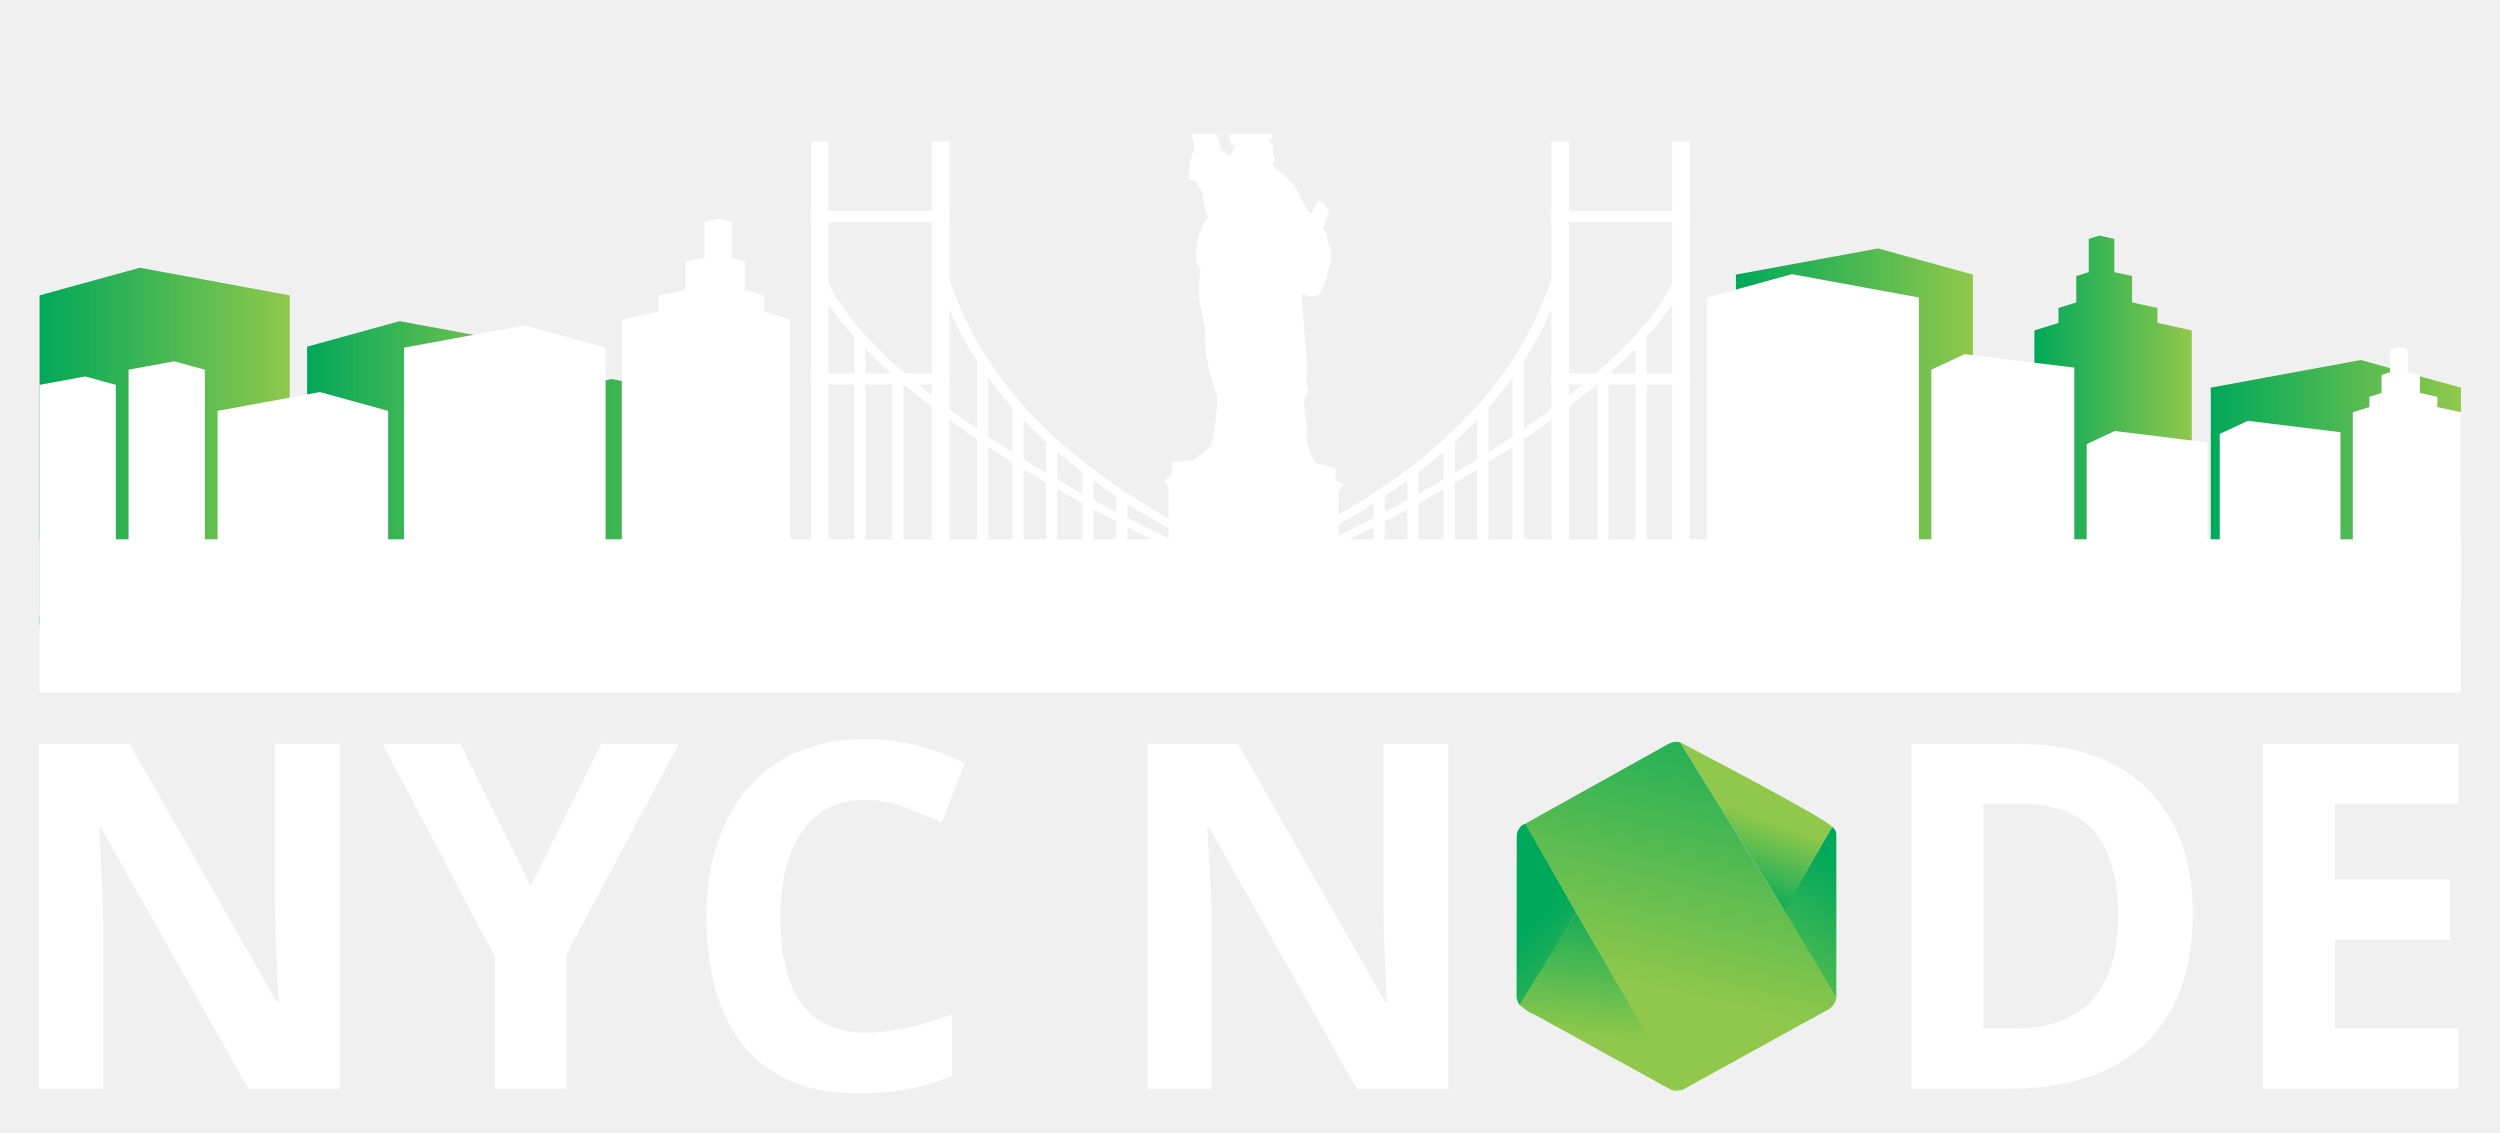
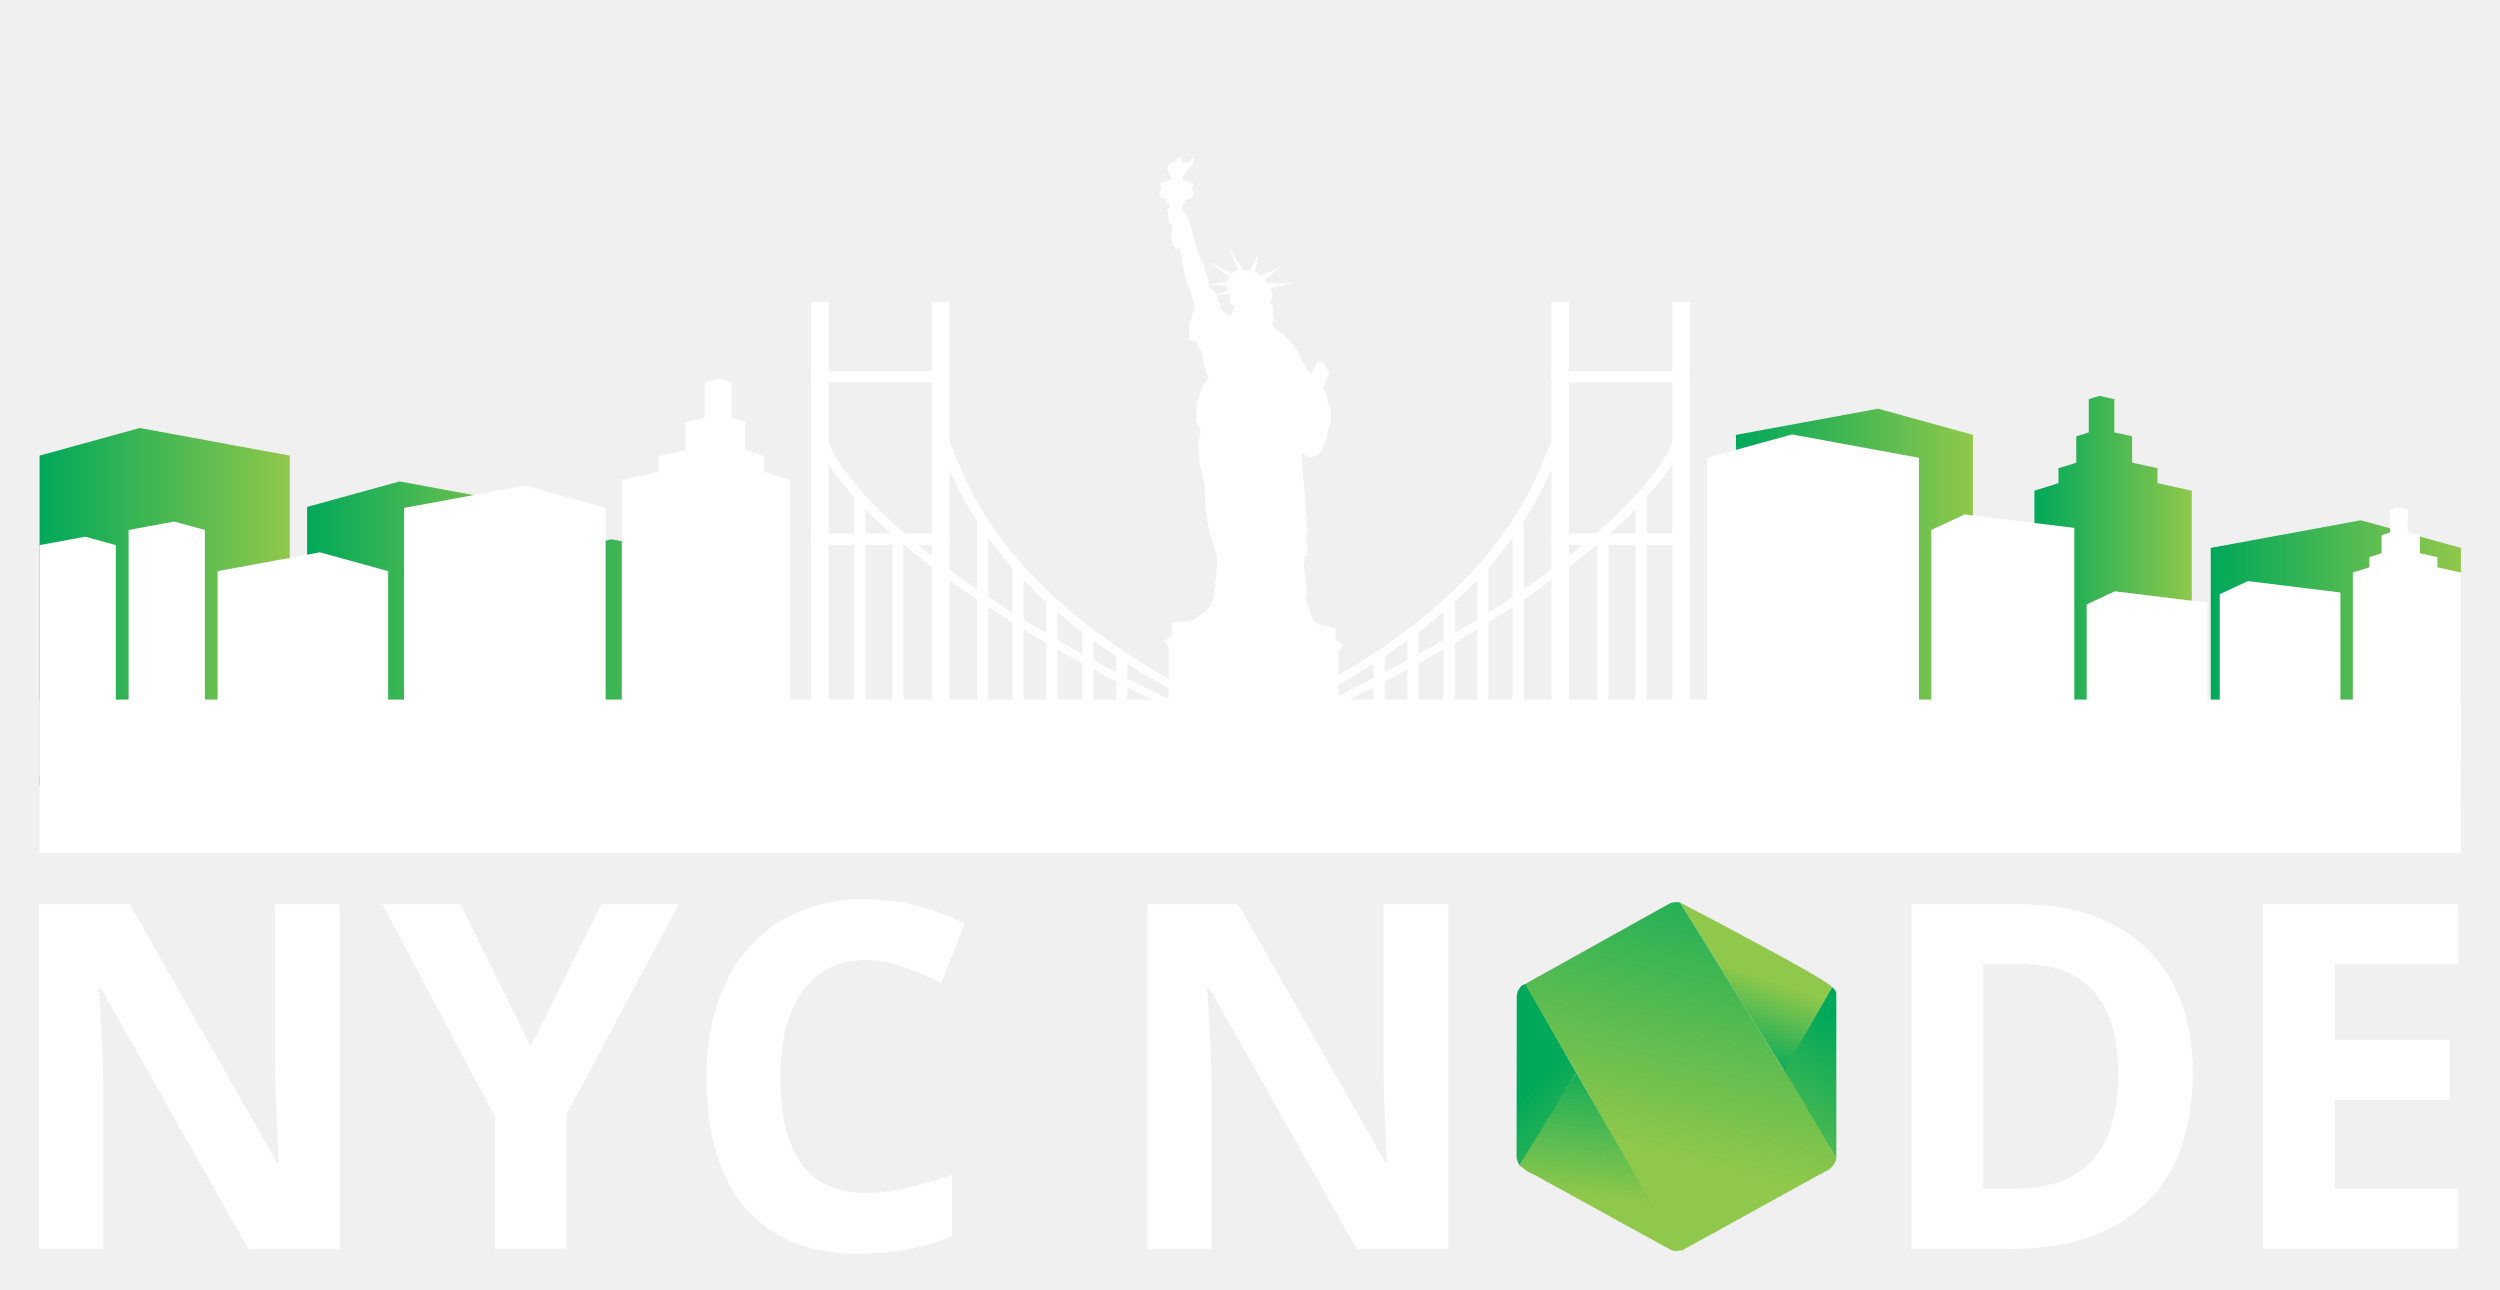
- <svg xmlns="http://www.w3.org/2000/svg" version="1.0" width="320" height="145">
+ <svg xmlns="http://www.w3.org/2000/svg" version="1.0" width="320" height="165">
  <g id="sub-svg-transform" transform="translate(5 5) scale(0.4102756) translate(-289.5783 29.56787)">
    <g id="sub-svg-wrapper">
-       <svg viewBox="0 0 1360 960" height="960" width="1360" xml:space="preserve" id="svg2" version="1.1" style="">
+       <svg viewBox="0 0 1360 960" height="1060" width="1360" xml:space="preserve" id="svg2" version="1.1" style="">
        <defs id="defs6" style="">
          <clipPath id="clipPath18" clipPathUnits="userSpaceOnUse" style="">
            <path id="path16" d="m 217.299,517.207 8.693,2.395 14.753,4.064 v -0.016 l 0.001,0.016 22.08,-4.064 13.013,-2.395 v -77.094 h -35.093 l -0.001,0.011 v -0.01 h -23.446 z" style="clip-rule:evenodd" />
          </clipPath>
          <linearGradient id="linearGradient28" spreadMethod="pad" gradientTransform="matrix(58.53979,0,0,-58.53979,217.299,481.8897)" gradientUnits="userSpaceOnUse" y2="0" x2="1" y1="0" x1="0" style="">
            <stop id="stop24" offset="0" style="stop-color:#00a85a;stop-opacity:1" />
            <stop id="stop26" offset="1" style="stop-color:#90c84b;stop-opacity:1" />
          </linearGradient>
          <clipPath id="clipPath38" clipPathUnits="userSpaceOnUse" style="">
            <path id="path36" d="m 783.876,495.616 -8.695,2.395 -14.753,4.064 v -0.017 0.017 l -22.079,-4.064 -13.013,-2.396 v -60.606 h 35.092 v 0.01 -0.01 h 23.448 z" style="clip-rule:evenodd" />
          </clipPath>
          <linearGradient id="linearGradient48" spreadMethod="pad" gradientTransform="matrix(58.53979,0,0,-58.53979,725.3362,468.5416)" gradientUnits="userSpaceOnUse" y2="0" x2="1" y1="0" x1="0" style="">
            <stop id="stop44" offset="0" style="stop-color:#00a85a;stop-opacity:1" />
            <stop id="stop46" offset="1" style="stop-color:#90c84b;stop-opacity:1" />
          </linearGradient>
          <clipPath id="clipPath58" clipPathUnits="userSpaceOnUse" style="">
            <path id="path56" d="m 669.686,522.065 -8.234,2.269 -13.975,3.849 v -0.014 l -0.002,0.014 -20.914,-3.849 -12.326,-2.269 V 444.66 h 33.24 l 0.002,0.011 v -0.009 h 22.209 z" style="clip-rule:evenodd" />
          </clipPath>
          <linearGradient id="linearGradient68" spreadMethod="pad" gradientTransform="matrix(55.45086,0,0,-55.45086,614.2354,486.4217)" gradientUnits="userSpaceOnUse" y2="0" x2="1" y1="0" x1="0" style="">
            <stop id="stop64" offset="0" style="stop-color:#00a85a;stop-opacity:1" />
            <stop id="stop66" offset="1" style="stop-color:#90c84b;stop-opacity:1" />
          </linearGradient>
          <clipPath id="clipPath78" clipPathUnits="userSpaceOnUse" style="">
            <path id="path76" d="m 684.073,508.997 5.631,1.767 v 3.485 l 4.167,1.307 v 6.165 l 2.919,0.914 v 7.774 l 2.471,0.776 3.518,-0.775 v -7.773 l 4.157,-0.916 v -6.165 l 5.937,-1.307 v -3.485 l 8.023,-1.767 v -66.684 h -21.635 v -10e-4 h -15.188 z" style="clip-rule:evenodd" />
          </clipPath>
          <linearGradient id="linearGradient88" spreadMethod="pad" gradientTransform="matrix(36.82303,0,0,-36.82303,684.0725,486.7482)" gradientUnits="userSpaceOnUse" y2="0" x2="1" y1="0" x1="0" style="">
            <stop id="stop84" offset="0" style="stop-color:#00a85a;stop-opacity:1" />
            <stop id="stop86" offset="1" style="stop-color:#90c84b;stop-opacity:1" />
          </linearGradient>
          <clipPath id="clipPath98" clipPathUnits="userSpaceOnUse" style="">
            <path id="path96" d="m 279.902,505.201 8.02,2.21 13.613,3.75 v -0.014 l 0.002,0.014 20.372,-3.75 12.007,-2.21 v -71.134 h -32.379 l -0.002,0.01 v -0.009 h -21.633 z" style="clip-rule:evenodd" />
          </clipPath>
          <linearGradient id="linearGradient108" spreadMethod="pad" gradientTransform="matrix(54.01378,0,0,-54.01378,279.902,472.614)" gradientUnits="userSpaceOnUse" y2="0" x2="1" y1="0" x1="0" style="">
            <stop id="stop104" offset="0" style="stop-color:#00a85a;stop-opacity:1" />
            <stop id="stop106" offset="1" style="stop-color:#90c84b;stop-opacity:1" />
          </linearGradient>
          <linearGradient id="linearGradient128" spreadMethod="pad" gradientTransform="matrix(42.69123,0,0,-42.69123,333.9158,467.1716)" gradientUnits="userSpaceOnUse" y2="0" x2="1" y1="0" x1="0" style="">
            <stop id="stop124" offset="0" style="stop-color:#00a85a;stop-opacity:1" />
            <stop id="stop126" offset="1" style="stop-color:#90c84b;stop-opacity:1" />
          </linearGradient>
          <clipPath id="clipPath146" clipPathUnits="userSpaceOnUse" style="">
            <path id="path144" d="M 0,720 H 1020 V 0 H 0 Z" style="" />
          </clipPath>
          <linearGradient id="linearGradient242" spreadMethod="pad" gradientTransform="matrix(33,-31,-31,-33,566.7084,370.1372)" gradientUnits="userSpaceOnUse" y2="0" x2="1" y1="0" x1="0" style="">
            <stop id="stop238" offset="0" style="stop-color:#00a85a;stop-opacity:1" />
            <stop id="stop240" offset="1" style="stop-color:#90c84b;stop-opacity:1" />
          </linearGradient>
          <linearGradient id="linearGradient262" spreadMethod="pad" gradientTransform="matrix(-3.5,-33.5,-33.5,3.5,586.0786,376.8665)" gradientUnits="userSpaceOnUse" y2="0" x2="1" y1="0" x1="0" style="">
            <stop id="stop258" offset="0" style="stop-color:#00a85a;stop-opacity:1" />
            <stop id="stop260" offset="1" style="stop-color:#90c84b;stop-opacity:1" />
          </linearGradient>
          <linearGradient id="linearGradient282" spreadMethod="pad" gradientTransform="matrix(-27.5,-43.5,-43.5,27.5,642.9313,381.8413)" gradientUnits="userSpaceOnUse" y2="0" x2="1" y1="0" x1="0" style="">
            <stop id="stop278" offset="0" style="stop-color:#00a85a;stop-opacity:1" />
            <stop id="stop280" offset="1" style="stop-color:#90c84b;stop-opacity:1" />
          </linearGradient>
          <linearGradient id="linearGradient302" spreadMethod="pad" gradientTransform="matrix(7,19.5,19.5,-7,609.6603,376.9138)" gradientUnits="userSpaceOnUse" y2="0" x2="1" y1="0" x1="0" style="">
            <stop id="stop298" offset="0" style="stop-color:#00a85a;stop-opacity:1" />
            <stop id="stop300" offset="1" style="stop-color:#90c84b;stop-opacity:1" />
          </linearGradient>
          <linearGradient id="linearGradient322" spreadMethod="pad" gradientTransform="matrix(-18.5,-76,-76,18.5,615.1115,429.7782)" gradientUnits="userSpaceOnUse" y2="0" x2="1" y1="0" x1="0" style="">
            <stop id="stop318" offset="0" style="stop-color:#00a85a;stop-opacity:1" />
            <stop id="stop320" offset="1" style="stop-color:#90c84b;stop-opacity:1" />
          </linearGradient>
          <clipPath id="clipPath332" clipPathUnits="userSpaceOnUse" style="">
            <path id="path330" d="M 0,720 H 1020 V 0 H 0 Z" style="" />
          </clipPath>
        </defs>
        <g transform="matrix(1.333333,0,0,-1.333333,0,740)" id="g10" style="">
          <g id="g12" style="">
            <g clip-path="url(#clipPath18)" id="g14" style="">
              <g id="g20" style="">
                <g id="g22" style="">
                  <path id="path30" d="m 217.299,517.207 8.693,2.395 14.753,4.064 v -0.016 l 0.001,0.016 22.08,-4.064 13.013,-2.395 v -77.094 h -35.093 l -0.001,0.011 v -0.01 h -23.446 z" style="fill-rule:evenodd;fill:url(#linearGradient28)" />
                </g>
              </g>
            </g>
          </g>
          <g id="g32" style="">
            <g clip-path="url(#clipPath38)" id="g34" style="">
              <g id="g40" style="">
                <g id="g42" style="">
                  <path id="path50" d="m 783.876,495.616 -8.695,2.395 -14.753,4.064 v -0.017 0.017 l -22.079,-4.064 -13.013,-2.396 v -60.606 h 35.092 v 0.01 -0.01 h 23.448 z" style="fill-rule:evenodd;fill:url(#linearGradient48)" />
                </g>
              </g>
            </g>
          </g>
          <g id="g52" style="">
            <g clip-path="url(#clipPath58)" id="g54" style="">
              <g id="g60" style="">
                <g id="g62" style="">
                  <path id="path70" d="m 669.686,522.065 -8.234,2.269 -13.975,3.849 v -0.014 l -0.002,0.014 -20.914,-3.849 -12.326,-2.269 V 444.66 h 33.24 l 0.002,0.011 v -0.009 h 22.209 z" style="fill-rule:evenodd;fill:url(#linearGradient68)" />
                </g>
              </g>
            </g>
          </g>
          <g id="g72" style="">
            <g clip-path="url(#clipPath78)" id="g74" style="">
              <g id="g80" style="">
                <g id="g82" style="">
                  <path id="path90" d="m 684.073,508.997 5.631,1.767 v 3.485 l 4.167,1.307 v 6.165 l 2.919,0.914 v 7.774 l 2.471,0.776 3.518,-0.775 v -7.773 l 4.157,-0.916 v -6.165 l 5.937,-1.307 v -3.485 l 8.023,-1.767 v -66.684 h -21.635 v -10e-4 h -15.188 z" style="fill-rule:evenodd;fill:url(#linearGradient88)" />
                </g>
              </g>
            </g>
          </g>
          <g id="g92" style="">
            <g clip-path="url(#clipPath98)" id="g94" style="">
              <g id="g100" style="">
                <g id="g102" style="">
                  <path id="path110" d="m 279.902,505.201 8.02,2.21 13.613,3.75 v -0.014 l 0.002,0.014 20.372,-3.75 12.007,-2.21 v -71.134 h -32.379 l -0.002,0.01 v -0.009 h -21.633 z" style="fill-rule:evenodd;fill:url(#linearGradient108)" />
                </g>
              </g>
            </g>
          </g>
          <g id="g112" style="">
            <g id="g114" style="">
              <g id="g120" style="">
                <g id="g122" style="">
                  <path id="path130" d="m 333.916,492.929 6.339,1.747 10.76,2.963 v -0.011 0.011 l 16.103,-2.963 9.489,-1.747 v -56.225 h -25.592 v 0.009 -0.008 h -17.099 z" style="fill-rule:evenodd;fill:url(#linearGradient128)" />
                </g>
              </g>
            </g>
          </g>
          <path id="path132" d="m 397.82,441.509 h 4.119 v 111.718 h -4.119 z" style="fill-rule:evenodd;fill:#ffffff" />
          <path id="path134" d="m 426.068,441.509 h 4.12 v 111.718 h -4.12 z" style="fill-rule:evenodd;fill:#ffffff" />
          <path id="path136" d="M 430.188,534.357 H 397.82 v 2.649 h 32.368 z" style="fill-rule:evenodd;fill:#ffffff" />
          <path id="path138" d="M 430.188,496.325 H 397.82 v 2.649 h 32.368 z" style="fill-rule:evenodd;fill:#ffffff" />
          <g id="g140" style="">
            <g clip-path="url(#clipPath146)" id="g142" style="">
              <g transform="translate(429.6939,522.2912)" id="g148" style="">
                <path id="path150" d="m 0,0 c 2.282,-6.69 5.642,-15.044 12.406,-24.223 v -3.791 c -1.004,1.247 -1.946,2.481 -2.827,3.7 v -13.78 c 0.927,-0.623 1.87,-1.247 2.827,-1.872 v -2.385 c -0.957,0.616 -1.898,1.228 -2.827,1.839 V -75.786 H 6.958 v 37.026 c -2.56,1.731 -5,3.452 -7.32,5.152 -3.589,2.635 -6.886,5.226 -9.89,7.759 v -49.937 h -2.62 v 52.201 c -2.304,2.037 -4.406,4.033 -6.307,5.977 V -76.872 H -21.8 v 62.057 c -4.793,5.331 -7.961,10.218 -9.407,14.461 L -28.649,0 c 2.94,-8.614 13.284,-20.051 30.253,-32.502 1.719,-1.26 3.503,-2.529 5.354,-3.808 v 15.834 c -4.869,7.563 -7.579,14.436 -9.519,20.122 z m 12.406,-24.223 c 1.586,-2.149 3.356,-4.346 5.344,-6.576 0.868,-0.973 1.778,-1.954 2.732,-2.941 v -3.121 c -0.911,0.888 -1.786,1.773 -2.628,2.653 v -9.231 c 0.865,-0.537 1.742,-1.075 2.628,-1.615 v -2.302 c -0.886,0.531 -1.763,1.061 -2.628,1.591 v -30.021 h -2.621 v 31.644 c -0.956,0.598 -1.898,1.195 -2.827,1.791 v 2.385 c 0.929,-0.608 1.87,-1.215 2.827,-1.824 v 10.431 c -0.995,1.125 -1.936,2.24 -2.827,3.345 z m 8.076,-9.517 c 2.43,-2.513 5.143,-5.064 8.183,-7.638 v -2.744 c -1.011,0.82 -1.988,1.637 -2.934,2.453 v -6.507 c 0.966,-0.562 1.946,-1.124 2.934,-1.688 V -52.1 c -0.988,0.555 -1.966,1.111 -2.934,1.666 v -25.352 h -2.62 v 26.873 c -0.887,0.52 -1.762,1.039 -2.629,1.557 v 2.302 c 0.865,-0.525 1.742,-1.052 2.629,-1.58 v 7.291 c -0.908,0.831 -1.784,1.658 -2.629,2.482 z m 8.183,-7.638 c 2.505,-2.118 5.23,-4.253 8.199,-6.395 v -2.504 c -0.903,0.628 -1.783,1.257 -2.643,1.884 v -4.567 c 0.873,-0.477 1.752,-0.954 2.643,-1.43 v -2.18 c -0.891,0.471 -1.77,0.941 -2.643,1.412 v -20.628 h -2.62 v 22.056 c -0.99,0.543 -1.968,1.087 -2.936,1.63 v 2.236 c 0.966,-0.55 1.946,-1.102 2.936,-1.652 v 5.084 c -1.009,0.771 -1.987,1.542 -2.936,2.31 z m 8.199,-6.395 c 8.935,-6.446 20.082,-12.957 34.069,-19.311 13.987,6.354 25.132,12.865 34.069,19.312 v -2.505 c -0.862,-0.6 -1.743,-1.202 -2.643,-1.804 v -3.712 c 0.89,0.467 1.77,0.935 2.643,1.403 v -2.179 c -0.873,-0.463 -1.754,-0.926 -2.643,-1.388 v -17.829 h -2.622 v 16.478 c -6.236,-3.185 -12.835,-6.359 -19.788,-9.491 l -1.496,1.375 c 7.517,3.387 14.617,6.819 21.284,10.264 v 3.364 C 91.893,-58.827 82.636,-63.863 71.68,-68.799 l -0.747,0.687 -0.748,-0.687 c -10.955,4.936 -20.212,9.972 -28.057,15.003 v -3.364 c 6.668,-3.445 13.767,-6.877 21.282,-10.264 l -1.496,-1.375 c -6.951,3.132 -13.55,6.306 -19.786,9.491 v -16.478 h -2.622 v 17.829 c -0.889,0.462 -1.77,0.925 -2.642,1.387 v 2.18 c 0.872,-0.469 1.753,-0.936 2.642,-1.403 v 3.712 c -0.902,0.601 -1.781,1.202 -2.642,1.804 z m 68.138,0.001 c 2.967,2.141 5.693,4.276 8.198,6.395 v -2.745 c -0.95,-0.768 -1.927,-1.539 -2.935,-2.31 v -5.084 c 0.989,0.551 1.968,1.102 2.935,1.652 V -52.1 c -0.969,-0.543 -1.946,-1.087 -2.935,-1.63 v -22.056 h -2.621 v 20.628 c -0.873,-0.471 -1.753,-0.941 -2.642,-1.411 v 2.179 c 0.889,0.476 1.769,0.953 2.642,1.43 v 4.567 c -0.861,-0.626 -1.74,-1.255 -2.642,-1.884 z m 8.198,6.395 c 3.039,2.573 5.752,5.124 8.183,7.637 v -3.122 c -0.845,-0.824 -1.722,-1.65 -2.63,-2.481 v -7.291 c 0.888,0.528 1.764,1.054 2.63,1.58 v -2.302 c -0.867,-0.519 -1.742,-1.038 -2.63,-1.557 v -26.873 h -2.619 v 25.352 c -0.967,-0.555 -1.944,-1.111 -2.934,-1.666 v 2.236 c 0.99,0.564 1.967,1.125 2.934,1.688 v 6.507 c -0.946,-0.816 -1.924,-1.633 -2.934,-2.453 z m 8.183,7.637 c 0.954,0.987 1.865,1.967 2.733,2.941 1.987,2.23 3.757,4.425 5.341,6.574 v -3.789 c -0.891,-1.106 -1.83,-2.221 -2.827,-3.345 V -41.79 c 0.957,0.609 1.9,1.216 2.827,1.822 v -2.383 c -0.929,-0.596 -1.87,-1.193 -2.827,-1.791 v -31.644 h -2.618 v 30.021 c -0.867,-0.53 -1.743,-1.06 -2.629,-1.591 v 2.302 c 0.886,0.54 1.762,1.078 2.629,1.615 v 9.231 c -0.842,-0.88 -1.718,-1.766 -2.629,-2.654 z m 8.074,9.515 c 6.765,9.18 10.126,17.535 12.409,24.225 l 2.558,-0.354 c -1.939,-5.686 -4.647,-12.559 -9.517,-20.122 V -36.31 c 1.852,1.279 3.637,2.548 5.353,3.808 16.97,12.451 27.312,23.888 30.254,32.502 l 2.56,-0.354 c -1.448,-4.243 -4.615,-9.131 -9.411,-14.461 v -62.057 h -2.619 v 59.264 c -1.9,-1.944 -4.004,-3.94 -6.308,-5.977 v -52.201 h -2.621 v 49.937 c -3.002,-2.533 -6.298,-5.124 -9.889,-7.759 -2.318,-1.7 -4.759,-3.421 -7.319,-5.152 v -37.026 h -2.622 v 35.274 c -0.927,-0.611 -1.871,-1.224 -2.828,-1.839 v 2.383 c 0.958,0.626 1.901,1.251 2.828,1.874 v 13.78 c -0.882,-1.22 -1.822,-2.453 -2.828,-3.7 z" style="fill-rule:nonzero;fill:#ffffff" />
              </g>
              <path id="path152" d="m 599.314,441.509 h 4.12 v 111.718 h -4.12 z" style="fill-rule:evenodd;fill:#ffffff" />
              <path id="path154" d="m 571.064,441.509 h 4.12 v 111.718 h -4.12 z" style="fill-rule:evenodd;fill:#ffffff" />
              <path id="path156" d="m 571.064,534.357 h 32.368 v 2.649 h -32.368 z" style="fill-rule:evenodd;fill:#ffffff" />
              <path id="path158" d="m 571.064,496.325 h 32.368 v 2.649 h -32.368 z" style="fill-rule:evenodd;fill:#ffffff" />
              <g transform="translate(392.8836,511.501)" id="g160" style="">
                <path id="path162" d="m 0,0 -6.02,1.887 v 3.722 l -4.453,1.399 v 6.585 l -3.117,0.979 v 8.304 l -2.641,0.828 -3.76,-0.828 V 14.572 L -24.43,13.593 V 7.008 L -30.773,5.609 V 1.887 L -39.343,0 V -69.992 H -16.231 0 Z" style="fill-rule:evenodd;fill:#ffffff" />
              </g>
              <g transform="translate(607.4971,516.6981)" id="g164" style="">
                <path id="path166" d="M 0,0 7.361,2.027 19.849,5.468 V 5.455 L 19.85,5.467 38.544,2.027 49.561,0 V -75.189 H 19.85 l -0.001,0.009 v -0.009 H 0 Z" style="fill-rule:evenodd;fill:#ffffff" />
              </g>
              <path id="path168" d="m 217.299,424.264 h 566.577 v 35.86 H 217.299 Z" style="fill-rule:evenodd;fill:#ffffff" />
              <g transform="translate(758.5776,489.8626)" id="g170" style="">
                <path id="path172" d="M 0,0 3.869,1.212 V 3.608 L 6.732,4.505 V 8.74 l 2.006,0.629 v 5.34 l 1.697,0.533 2.418,-0.532 V 9.37 L 15.708,8.74 V 4.506 L 19.787,3.607 V 1.212 l 5.511,-1.213 V -45.008 H 10.435 v -10e-4 H 0 Z" style="fill-rule:evenodd;fill:#ffffff" />
              </g>
              <g transform="translate(659.954,499.8272)" id="g174" style="">
                <path id="path176" d="M 0,0 7.803,3.621 H 7.804 L 23.942,1.636 33.453,0.466 V -50.658 H 0 Z" style="fill-rule:evenodd;fill:#ffffff" />
              </g>
              <g transform="translate(696.3048,482.4061)" id="g178" style="">
                <path id="path180" d="M 0,0 6.587,3.057 20.21,1.381 28.239,0.394 V -42.762 H 0 Z" style="fill-rule:evenodd;fill:#ffffff" />
              </g>
              <g transform="translate(727.4413,484.7874)" id="g182" style="">
                <path id="path184" d="M 0,0 6.587,3.057 20.21,1.382 28.239,0.394 V -42.762 H 0 Z" style="fill-rule:evenodd;fill:#ffffff" />
              </g>
              <g transform="translate(349.7564,504.9767)" id="g186" style="">
                <path id="path188" d="M 0,0 -7.004,1.928 -18.89,5.203 V 5.19 5.203 L -36.679,1.928 -47.162,0 v -62.111 h 28.272 v 0.009 -0.009 H 0 Z" style="fill-rule:evenodd;fill:#ffffff" />
              </g>
              <g transform="translate(298.8661,490.1764)" id="g190" style="">
                <path id="path192" d="M 0,0 -5.927,1.632 -15.983,4.403 V 4.392 4.402 L -31.034,1.632 -39.902,0 v -42.444 h 23.919 v 0.008 -0.008 H 0 Z" style="fill-rule:evenodd;fill:#ffffff" />
              </g>
              <g transform="translate(255.976,499.809)" id="g194" style="">
                <path id="path196" d="M 0,0 -2.65,0.73 -7.147,1.969 V 1.964 1.969 L -13.878,0.73 -17.845,0 v -54.047 h 10.698 v 0.004 -0.004 H 0 Z" style="fill-rule:evenodd;fill:#ffffff" />
              </g>
              <g transform="translate(235.1437,496.263)" id="g198" style="">
                <path id="path200" d="M 0,0 -2.65,0.73 -7.147,1.969 V 1.965 1.969 L -13.878,0.73 -17.845,0 v -54.047 h 10.698 v 0.004 -0.004 H 0 Z" style="fill-rule:evenodd;fill:#ffffff" />
              </g>
              <g transform="translate(287.5558,331.5351)" id="g202" style="">
                <path id="path204" d="m 0,0 h -21.378 l -34.508,61.063 h -0.488 c 0.687,-10.785 1.031,-18.477 1.031,-23.078 V 0 h -15.029 v 80.718 h 21.214 l 34.454,-60.456 h 0.38 c -0.542,10.49 -0.814,17.907 -0.814,22.25 V 80.718 H 0 Z" style="fill-rule:nonzero;fill:#ffffff" />
              </g>
              <g transform="translate(332.2103,379.0166)" id="g206" style="">
                <path id="path208" d="M 0,0 16.549,33.236 H 34.67 L 8.356,-16.066 V -47.482 H -8.356 v 30.863 l -26.315,49.855 h 18.231 z" style="fill-rule:nonzero;fill:#ffffff" />
              </g>
              <g transform="translate(410.5586,399.1685)" id="g210" style="">
                <path id="path212" d="m 0,0 c -6.33,0 -11.231,-2.421 -14.704,-7.26 -3.472,-4.841 -5.208,-11.586 -5.208,-20.235 0,-17.998 6.637,-26.998 19.912,-26.998 5.57,0 12.317,1.417 20.238,4.252 v -14.356 c -6.51,-2.76 -13.781,-4.141 -21.811,-4.141 -11.539,0 -20.366,3.562 -26.478,10.684 -6.114,7.122 -9.17,17.344 -9.17,30.669 0,8.392 1.501,15.744 4.504,22.057 3.002,6.312 7.315,11.153 12.94,14.52 5.624,3.368 12.217,5.052 19.777,5.052 7.705,0 15.445,-1.896 23.223,-5.686 L 17.797,-5.355 C 14.831,-3.92 11.846,-2.669 8.844,-1.601 5.841,-0.534 2.894,0 0,0" style="fill-rule:nonzero;fill:#ffffff" />
              </g>
              <g transform="translate(546.9086,331.5351)" id="g214" style="">
                <path id="path216" d="m 0,0 h -21.378 l -34.508,61.063 h -0.488 c 0.687,-10.785 1.031,-18.477 1.031,-23.078 V 0 h -15.029 v 80.718 h 21.214 l 34.454,-60.456 h 0.38 c -0.543,10.49 -0.814,17.907 -0.814,22.25 V 80.718 H 0 Z" style="fill-rule:nonzero;fill:#ffffff" />
              </g>
              <g transform="translate(703.6603,372.2252)" id="g218" style="">
                <path id="path220" d="m 0,0 c 0,17.336 -7.525,26.005 -22.572,26.005 h -8.952 v -52.561 h 7.216 C -8.104,-26.556 0,-17.705 0,0 m 17.471,0.441 c 0,-13.286 -3.716,-23.464 -11.15,-30.531 -7.434,-7.066 -18.168,-10.6 -32.202,-10.6 h -22.463 v 80.718 h 24.904 c 12.95,0 23.005,-3.478 30.168,-10.435 C 13.89,22.637 17.471,12.92 17.471,0.441" style="fill-rule:nonzero;fill:#ffffff" />
              </g>
              <g transform="translate(783.256,331.5351)" id="g222" style="">
                <path id="path224" d="M 0,0 H -45.685 V 80.718 H 0 V 66.695 H -28.865 V 48.972 H -2.008 V 34.949 H -28.865 V 14.134 l 28.865,0 z" style="fill-rule:nonzero;fill:#ffffff" />
              </g>
            </g>
          </g>
          <g id="g226" style="">
            <g id="g228" style="">
              <g id="g234" style="">
                <g id="g236" style="">
                  <path id="path244" d="m 564.733,393.497 c -0.053,-0.038 -0.106,-0.074 -0.165,-0.103 v 0 c -0.127,-0.065 -0.261,-0.112 -0.396,-0.155 v 0 c -0.557,-0.541 -1.227,-1.433 -1.227,-2.598 v 0 l -0.04,-37.723 c 0,0 0.392,-1.784 1,-1.962 v 0 l 12.98,21.855 -11.838,20.771 c -0.095,-0.054 -0.203,-0.081 -0.314,-0.085" style="fill:url(#linearGradient242)" />
                </g>
              </g>
            </g>
          </g>
          <g id="g246" style="">
            <g id="g248" style="">
              <g id="g254" style="">
                <g id="g256" style="">
                  <path id="path264" d="m 563.611,351.229 c 0,0 1.843,-1.802 3.372,-2.253 v 0 l 32.272,-17.761 c 0,0 0.922,-0.251 1.843,0 v 0 l -24.213,41.596 z" style="fill:url(#linearGradient262)" />
                </g>
              </g>
            </g>
          </g>
          <g id="g266" style="">
            <g id="g268" style="">
              <g id="g274" style="">
                <g id="g276" style="">
                  <path id="path284" d="m 625.292,373.24 12.431,-20.454 v 38.286 c 0,1.183 -1,1.764 -1,1.764 v 0 z" style="fill:url(#linearGradient282)" />
                </g>
              </g>
            </g>
          </g>
          <g id="g286" style="">
            <g id="g288" style="">
              <g id="g294" style="">
                <g id="g296" style="">
                  <path id="path304" d="m 625.581,373.24 11.142,19.596 c -1,1.802 -35.586,19.801 -35.586,19.801 v 0 z" style="fill:url(#linearGradient302)" />
                </g>
              </g>
            </g>
          </g>
          <g id="g306" style="">
            <g id="g308" style="">
              <g id="g314" style="">
                <g id="g316" style="">
                  <path id="path324" d="M 598.667,412.375 565.26,393.766 c -0.016,-0.017 -0.03,-0.034 -0.049,-0.048 v 0 c 0.013,0.016 0.021,0.026 0.03,0.038 v 0 l -0.003,-0.002 c -0.002,-0.002 -0.003,-0.003 -0.006,-0.006 v 0 c -0.017,-0.026 -0.037,-0.05 -0.06,-0.073 v 0 c -0.068,-0.07 -0.154,-0.114 -0.246,-0.143 v 0 l 35.123,-60.856 c 0.971,-2.28 1.971,-1.211 1.971,-1.211 v 0 l 32.899,18.149 c 2.529,0.958 2.804,3.172 2.804,3.172 v 0 l -9.803,16.685 -26.783,43.166 c -0.284,0.074 -0.562,0.103 -0.823,0.103 v 0 c -0.93,0 -1.647,-0.365 -1.647,-0.365" style="fill:url(#linearGradient322)" />
                </g>
              </g>
            </g>
          </g>
          <g id="g326" style="">
            <g clip-path="url(#clipPath332)" id="g328" style="">
              <g transform="translate(493.2574,557.6187)" id="g334" style="">
                <path id="path336" d="m 0,0 v -0.569 l -2.344,0.094 c 0.123,-0.694 0.49,-0.905 0.781,-0.934 0.301,-0.03 0.518,-0.674 0.885,-1.259 L 0,-2.452 V -2.77 L -0.586,-2.809 C -0.199,-3.378 -0.223,-3.946 0,-4.413 v -95.95 h -11.779 v 14.944 l -1.001,1.671 1.803,1.268 v 3.072 l 5.051,0.464 c 0.073,0.09 0.162,0.181 0.267,0.267 1.138,0.942 2.763,1.853 3.673,3.218 0.911,1.366 1.366,7.021 1.495,8.939 0.13,1.918 0.065,2.699 0.065,2.699 0,0 -0.584,1.56 -1.008,2.925 -0.422,1.365 -0.845,2.666 -1.039,3.706 -0.195,1.041 -0.261,1.82 -0.553,3.349 -0.292,1.527 -0.292,5.98 -0.292,5.98 0,0 -0.066,0.78 -0.261,1.431 -0.195,0.649 -0.259,1.527 -0.259,1.527 0,0 -0.228,0.618 -0.455,1.593 -0.228,0.975 -0.353,2.321 -0.452,4.349 -0.098,2.029 0.493,4.509 0.493,4.509 0,0 -0.355,0.513 -0.768,1.182 -0.414,0.67 -0.532,3.268 0.157,6.164 0.69,2.894 2.422,5.08 2.422,5.08 0,0 -0.158,0.335 -0.67,1.614 -0.511,1.281 -0.394,1.399 -0.649,3.132 -0.256,1.732 -0.395,1.359 -0.945,1.929 -0.551,0.571 -0.296,1.753 -0.533,1.616 -0.235,-0.139 -0.354,0.294 -1.2,0.236 -0.847,-0.06 -0.591,1.063 -0.552,2.736 0.039,1.675 0.946,3.86 1.202,4.392 0.255,0.532 0.039,1.359 -0.237,2.284 -0.275,0.926 -0.551,1.969 -1.3,3.801 -0.747,1.831 -1.318,5.355 -1.495,6.399 -0.178,1.045 -0.356,2.678 -0.356,2.461 0,-0.215 -0.374,-0.648 -0.727,-0.648 -0.355,0 -0.808,1.004 -0.808,1.004 0,0 -0.137,0.038 -0.157,0.707 -0.02,0.67 -0.277,0.67 -0.454,1.025 -0.177,0.355 0.157,0.531 0.157,0.531 0,0 -0.038,0.374 0.139,0.788 0.178,0.414 -0.099,1.733 -0.099,1.733 0,0 -0.354,0.098 -0.65,0.651 -0.295,0.55 0.236,0.747 0.236,0.747 0,0 -0.433,0.276 -0.433,0.728 0,0.454 0.277,0.473 0.277,0.473 0,0 -0.414,0.374 -0.335,0.808 0.077,0.433 0.551,0.353 0.551,0.353 v 0.573 c 0,0 -0.119,0.355 -0.247,0.579 -0.56,0.293 -0.911,0.676 -0.62,0.896 -0.192,0.071 -0.397,0.143 -0.571,0.198 -0.492,0.158 -0.709,0.572 -0.945,0.788 -0.236,0.216 -0.176,0.453 0,0.61 0.178,0.157 0.256,0.847 0.374,1.064 -0.038,0.498 -0.753,0.855 -0.753,0.855 l 0.553,-0.033 -0.163,0.455 0.65,-0.065 0.162,0.423 0.911,-0.13 0.487,0.618 0.588,-0.233 c -0.015,0.229 -0.091,0.441 -0.308,0.807 -0.472,0.631 -1.005,1.792 -0.394,2.6 0.61,0.807 0.945,0.413 1.417,0.964 0.473,0.553 0.986,1.202 1.498,0.966 0.511,-0.236 -0.02,-1.635 0.472,-1.34 0.493,0.296 0.768,-0.137 1.299,0.217 0.532,0.354 0.925,1.181 1.083,0.925 0.158,-0.255 0,-0.669 -0.058,-1.181 -0.059,-0.512 -1.478,-1.654 -1.753,-2.225 -0.275,-0.571 -0.375,-0.847 -0.611,-0.946 -0.137,-0.056 -0.1,-0.281 -0.047,-0.544 0.039,-0.189 0.087,-0.397 0.087,-0.578 l 1.247,0.21 0.128,-0.488 0.847,0.13 -0.164,-0.455 0.586,-0.065 c 0,0 -0.389,-0.357 -0.586,-0.747 -0.195,-0.391 0.164,-0.716 0.424,-1.236 0.259,-0.52 -0.359,-0.747 -0.359,-1.073 0,-0.324 -1.95,-0.715 -1.95,-0.715 0,0 0.293,-0.293 0.26,-0.52 -0.032,-0.228 -0.487,-0.456 -0.487,-0.456 l -0.13,-1.3 c 0,0 0.13,-0.032 0.65,-0.682 0.52,-0.649 0.909,-1.593 1.268,-2.73 0.357,-1.138 0.292,-1.625 0.812,-3.382 0.52,-1.754 0.228,-1.43 1.334,-3.867 1.104,-2.439 2.047,-5.656 2.112,-6.567 0.003,-0.044 0.008,-0.086 0.012,-0.128 z M 0,3.735 -2.664,5.047 0,3.175 Z m 12.078,-5.012 5.199,1.315 -5.835,-0.167 c -0.2,0.307 -0.428,0.618 -0.68,0.912 L 14.58,3.827 9.831,1.689 C 9.668,1.817 9.501,1.933 9.326,2.037 9.083,2.183 8.795,2.326 8.475,2.458 L 9.314,7.102 7.233,2.854 C 6.751,2.966 6.249,3.039 5.749,3.049 L 2.185,8.322 4.485,2.927 C 3.961,2.802 3.477,2.577 3.073,2.221 L 0,3.735 V 3.175 L 2.45,1.453 C 2.179,1.012 2.019,0.618 1.937,0.273 L 0,0 V -0.569 L 1.884,-0.644 C 1.979,-1.283 2.336,-1.603 2.336,-1.603 L 2.342,-1.703 0,-2.452 V -2.77 l 2.401,0.158 c 0.041,-0.562 0.099,-1.214 0.164,-1.559 0.131,-0.683 0.227,-1.041 0.52,-1.074 0.293,-0.031 0.553,0.228 0.553,0.228 l 0.064,-0.52 c 0,0 -0.292,-0.715 -0.519,-1.17 -0.228,-0.455 -0.455,-1.072 -0.455,-1.072 0,0 -1.236,0.584 -1.658,0.974 -0.422,0.39 -0.455,0.358 -0.651,0.91 C 0.225,-5.341 0.355,-5.017 0.062,-4.529 0.039,-4.49 0.018,-4.452 0,-4.413 v -95.95 h 28.02 l -0.066,14.01 1.202,1.803 -1.869,0.802 0.065,2.871 -4.838,1.259 c -0.097,0.173 -0.202,0.366 -0.316,0.583 -1.235,2.373 -1.95,5.526 -1.95,5.526 0,0 0.554,-0.52 0.391,1.463 -0.162,1.983 -0.618,4.226 -0.682,5.397 -0.066,1.17 0.162,2.665 0.162,2.665 0,0 0.91,0.455 0.683,1.528 -0.229,1.072 -0.457,3.673 -0.457,3.673 0,0 0.522,-0.162 0.359,1.365 -0.164,1.529 -1.398,17.456 -1.398,17.456 0,0 0.91,-0.227 1.365,-0.584 0.455,-0.358 2.438,-0.358 3.381,1.365 0.942,1.723 1.301,3.088 1.364,3.966 0.066,0.877 0.879,2.21 0.813,3.088 -0.065,0.877 0.195,2.731 -0.324,3.381 -0.521,0.649 -0.455,1.495 -0.617,2.145 -0.163,0.65 -0.099,0.78 -0.327,1.105 -0.227,0.326 -0.584,0.879 -0.584,0.879 l 1.462,3.51 -1.397,2.405 -1.398,0.292 -1.332,-2.828 c 0,0 -0.489,0.293 -0.749,0.489 -0.259,0.194 -1.918,3.379 -2.405,4.387 -0.487,1.008 -1.105,1.82 -1.658,2.471 -0.553,0.65 -0.747,0.813 -1.3,1.072 -0.552,0.262 0.162,0.488 -0.812,0.943 -0.976,0.456 -1.821,1.172 -2.147,1.983 -0.324,0.814 -0.26,0.618 -0.26,0.618 0,0 0.488,-0.163 0.619,0.325 0.13,0.487 -0.456,1.43 -0.456,1.43 0,0 0.358,1.202 0.196,1.82 -0.163,0.618 -0.651,0.943 -0.651,0.943 l -0.195,0.975 c 0,0 0.195,-0.389 0.487,0.065 0.294,0.456 0.229,0.78 -0.032,1.723 -0.053,0.196 -0.146,0.441 -0.271,0.717" style="fill-rule:evenodd;fill:#ffffff" />
              </g>
            </g>
          </g>
        </g>
      </svg>
    </g>
  </g>
</svg>
